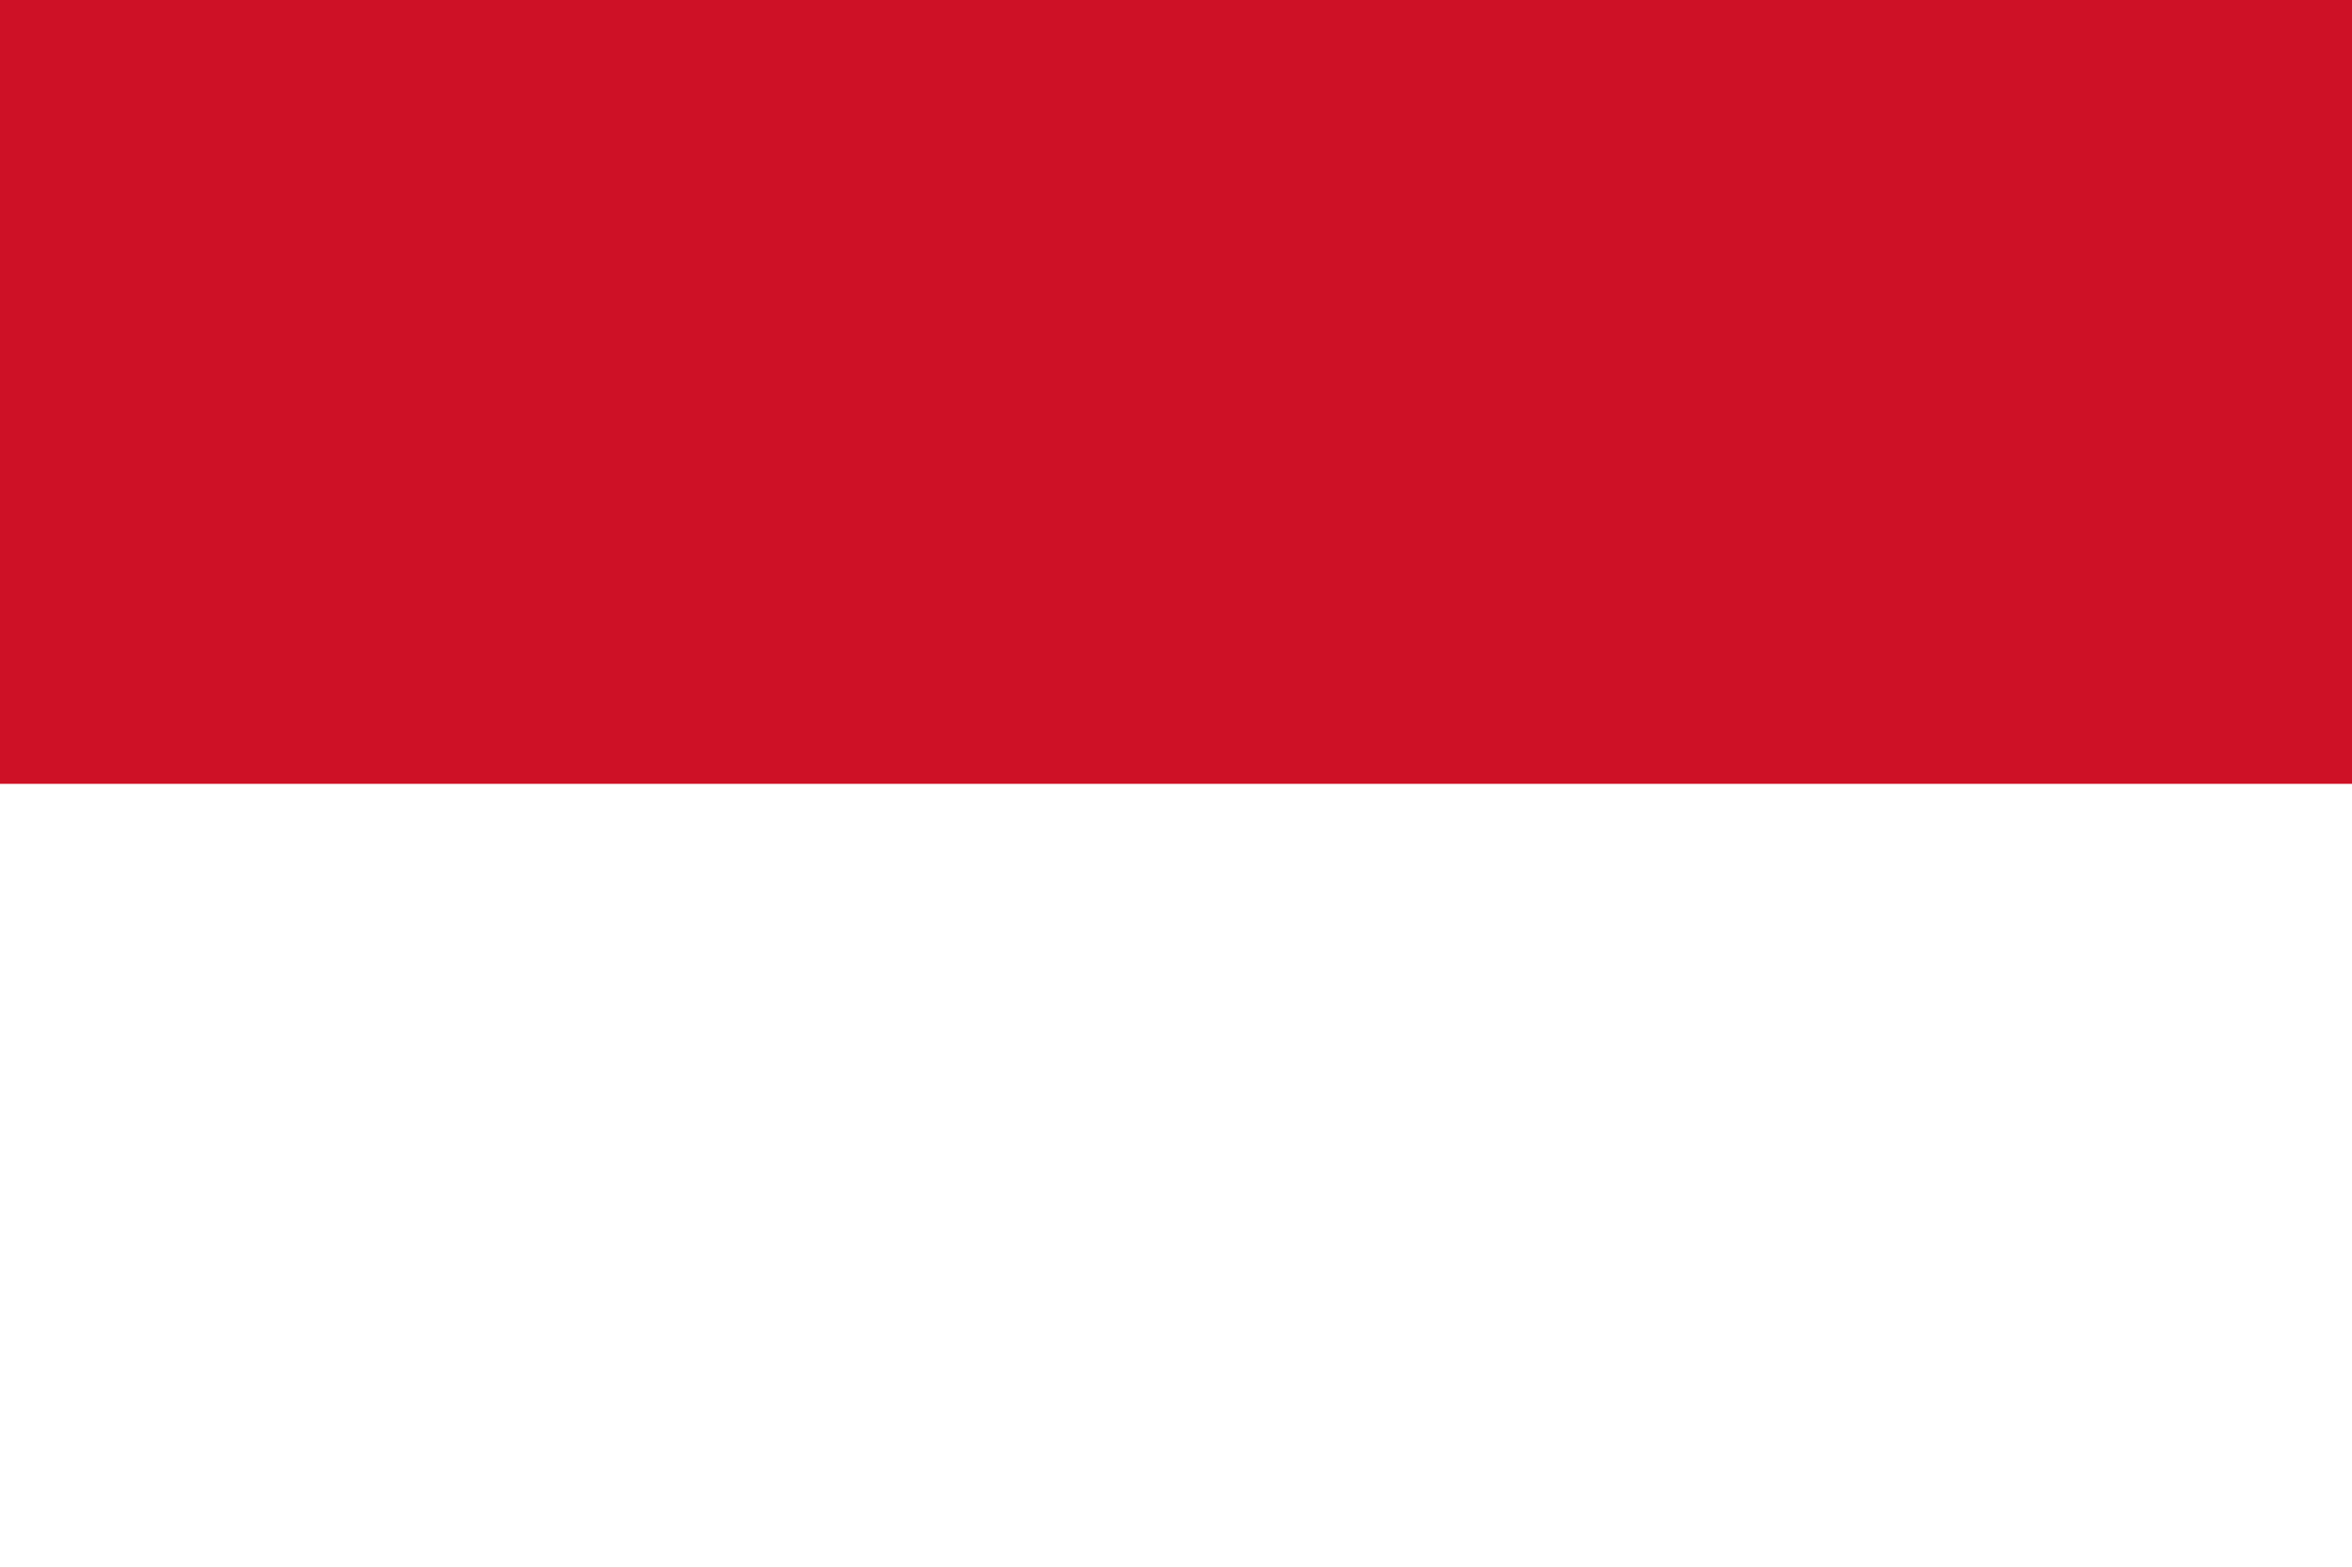
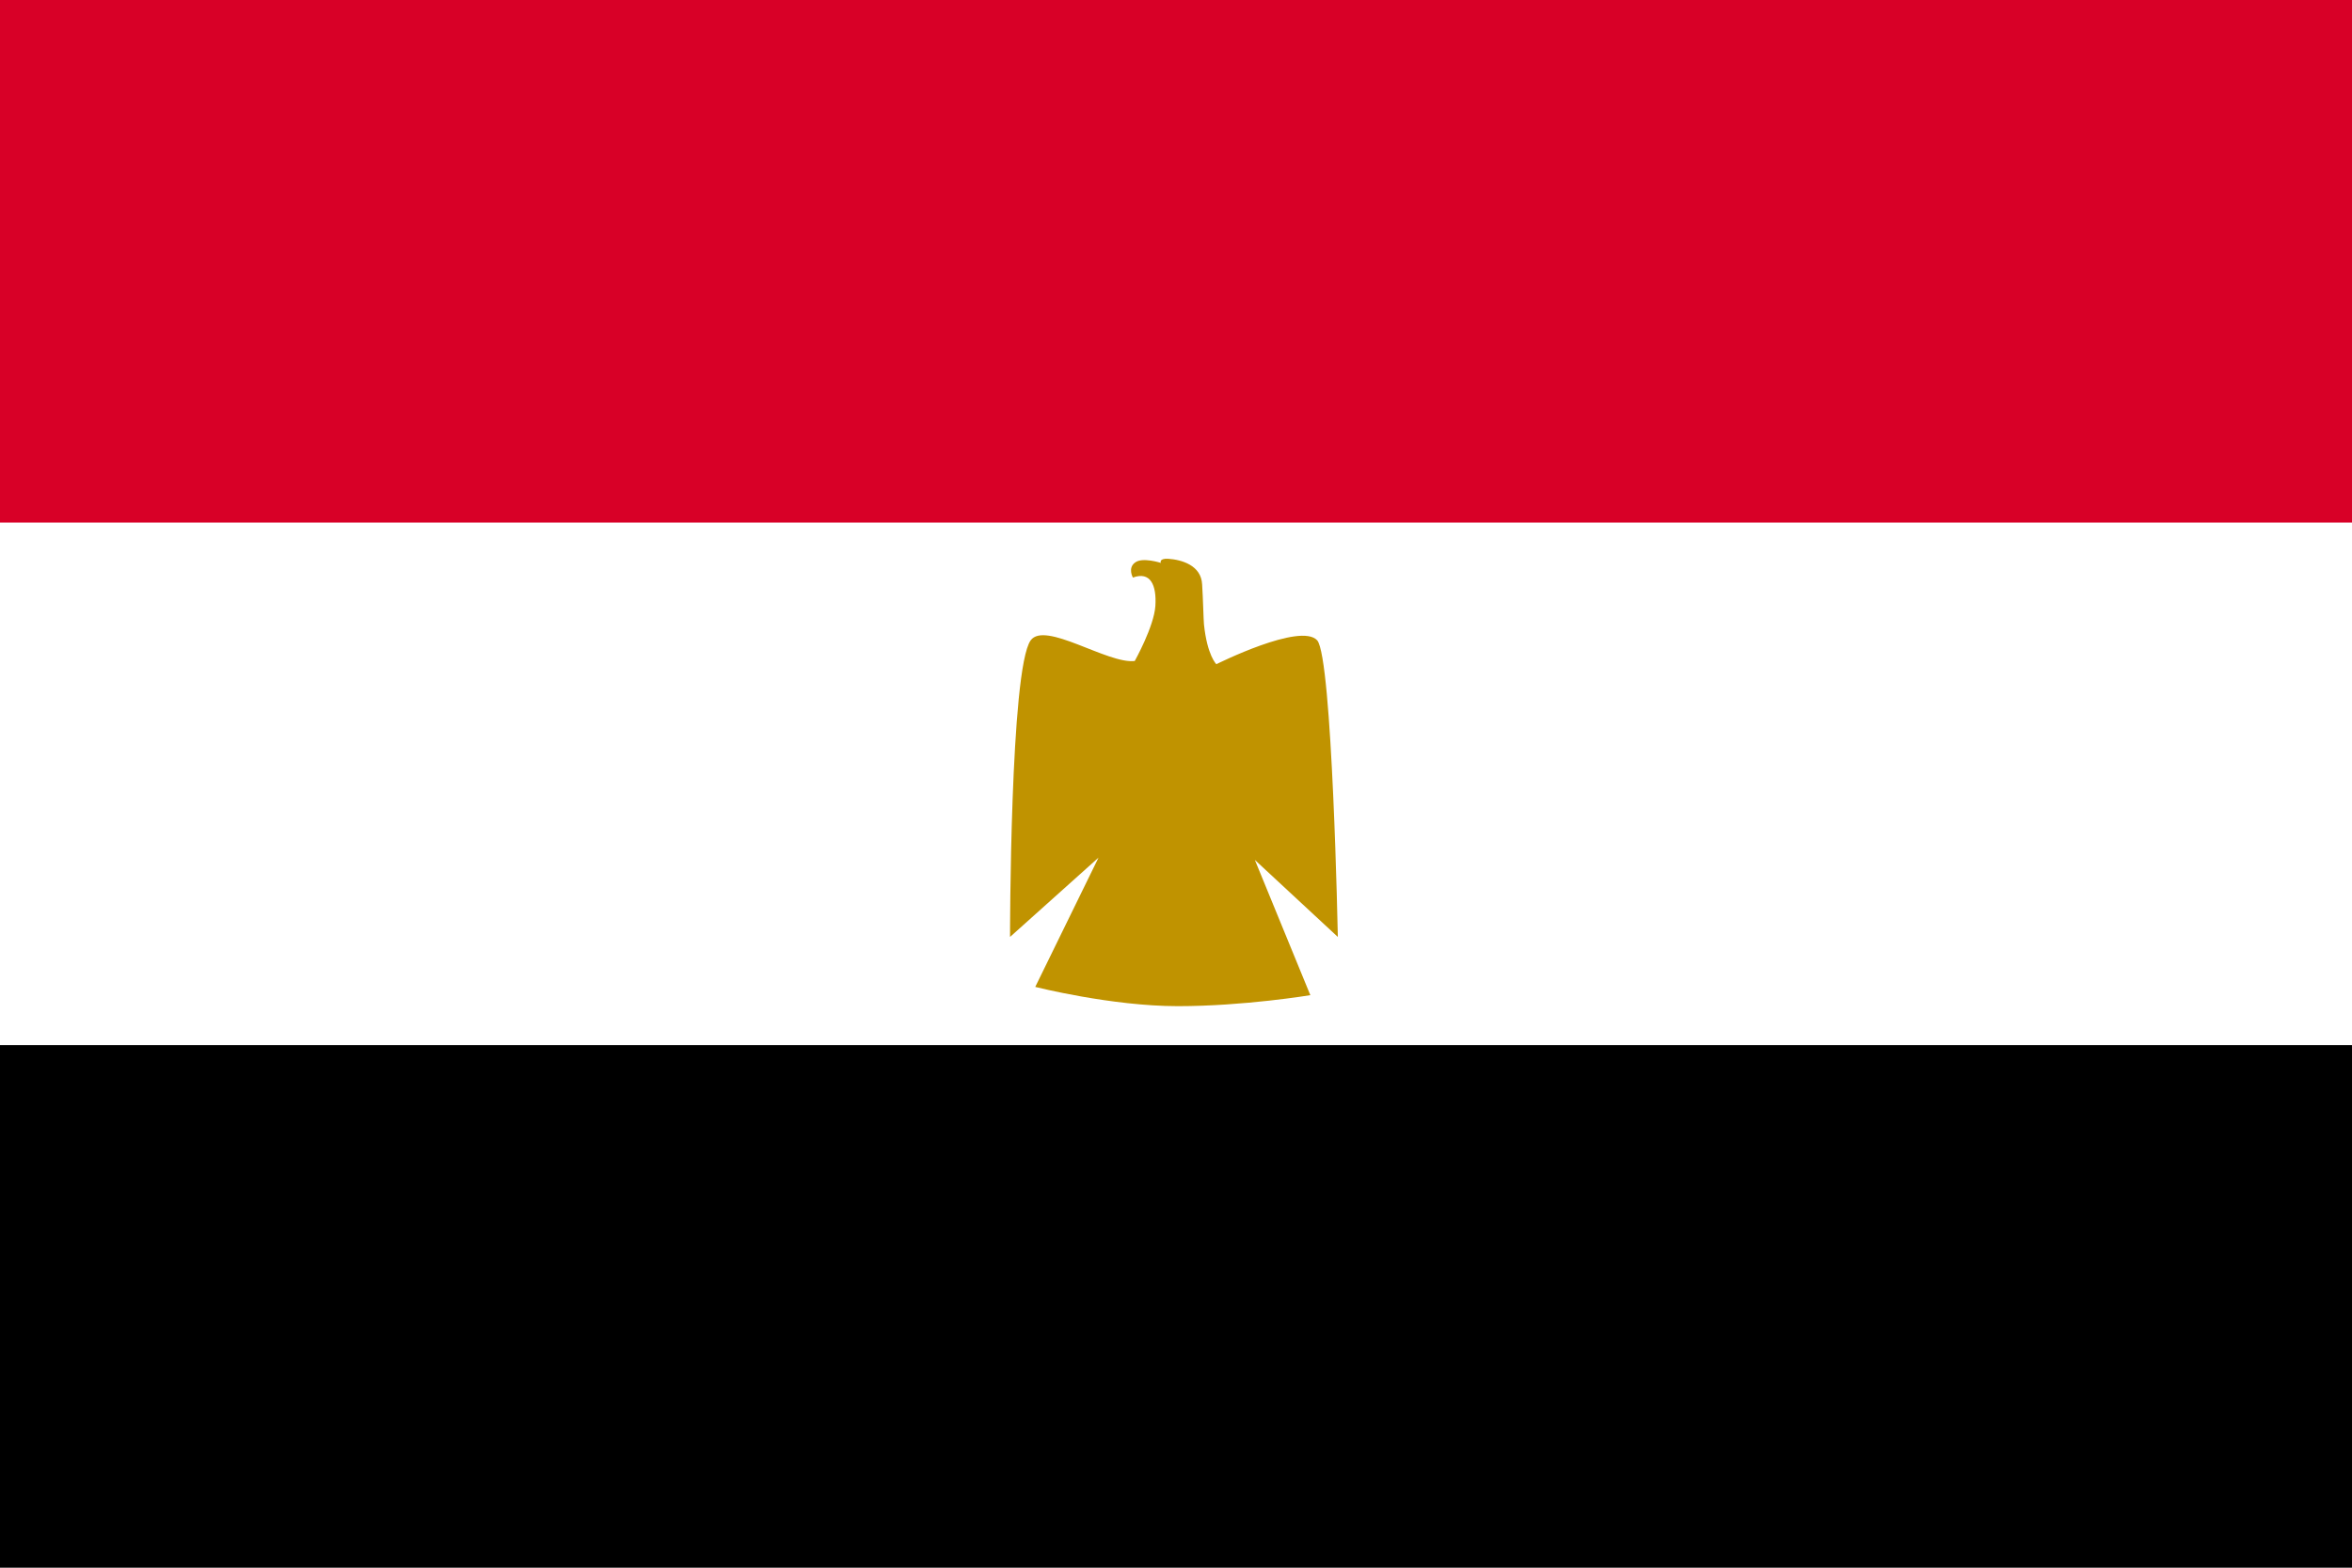
- <svg xmlns="http://www.w3.org/2000/svg" viewBox="0 0 36 24" width="36" height="24" role="img" aria-label="EG">
-   <rect width="36" height="24" fill="#CE1126" />
-   <rect y="12" width="36" height="12" fill="#FFFFFF" />
+ <svg xmlns="http://www.w3.org/2000/svg" viewBox="0 0 513 342">
+   <path fill="#FFF" d="M0 0h513v342H0z" />
+   <path fill="#D80027" d="M0 0h513v114H0z" />
+   <path d="M0 228h513v114H0z" />
+   <path fill="#C09300" d="M220.3 204.4s0-58.4 4.5-64.7c3.1-4.3 16.8 5.2 22.7 4.5 0 0 4.2-7.5 4.5-12 .3-4.6-1.1-7.6-4.9-6.2 0 0-1.2-2.1.5-3.3 1.6-1.2 5.6.1 5.6.1s-.5-1 1.6-.9c2.9.2 7.2 1.4 7.4 5.6.2 3.1.3 7.7.4 8.7.7 6.8 2.7 8.7 2.7 8.7s18.4-9.2 22-5.2c3.3 3.8 4.5 64.7 4.5 64.7l-18.1-16.8 12.1 29.5s-14.4 2.4-28.9 2.4c-14.5 0-31.1-4.2-31.1-4.2l13.8-28.2-19.3 17.3z" />
</svg>
